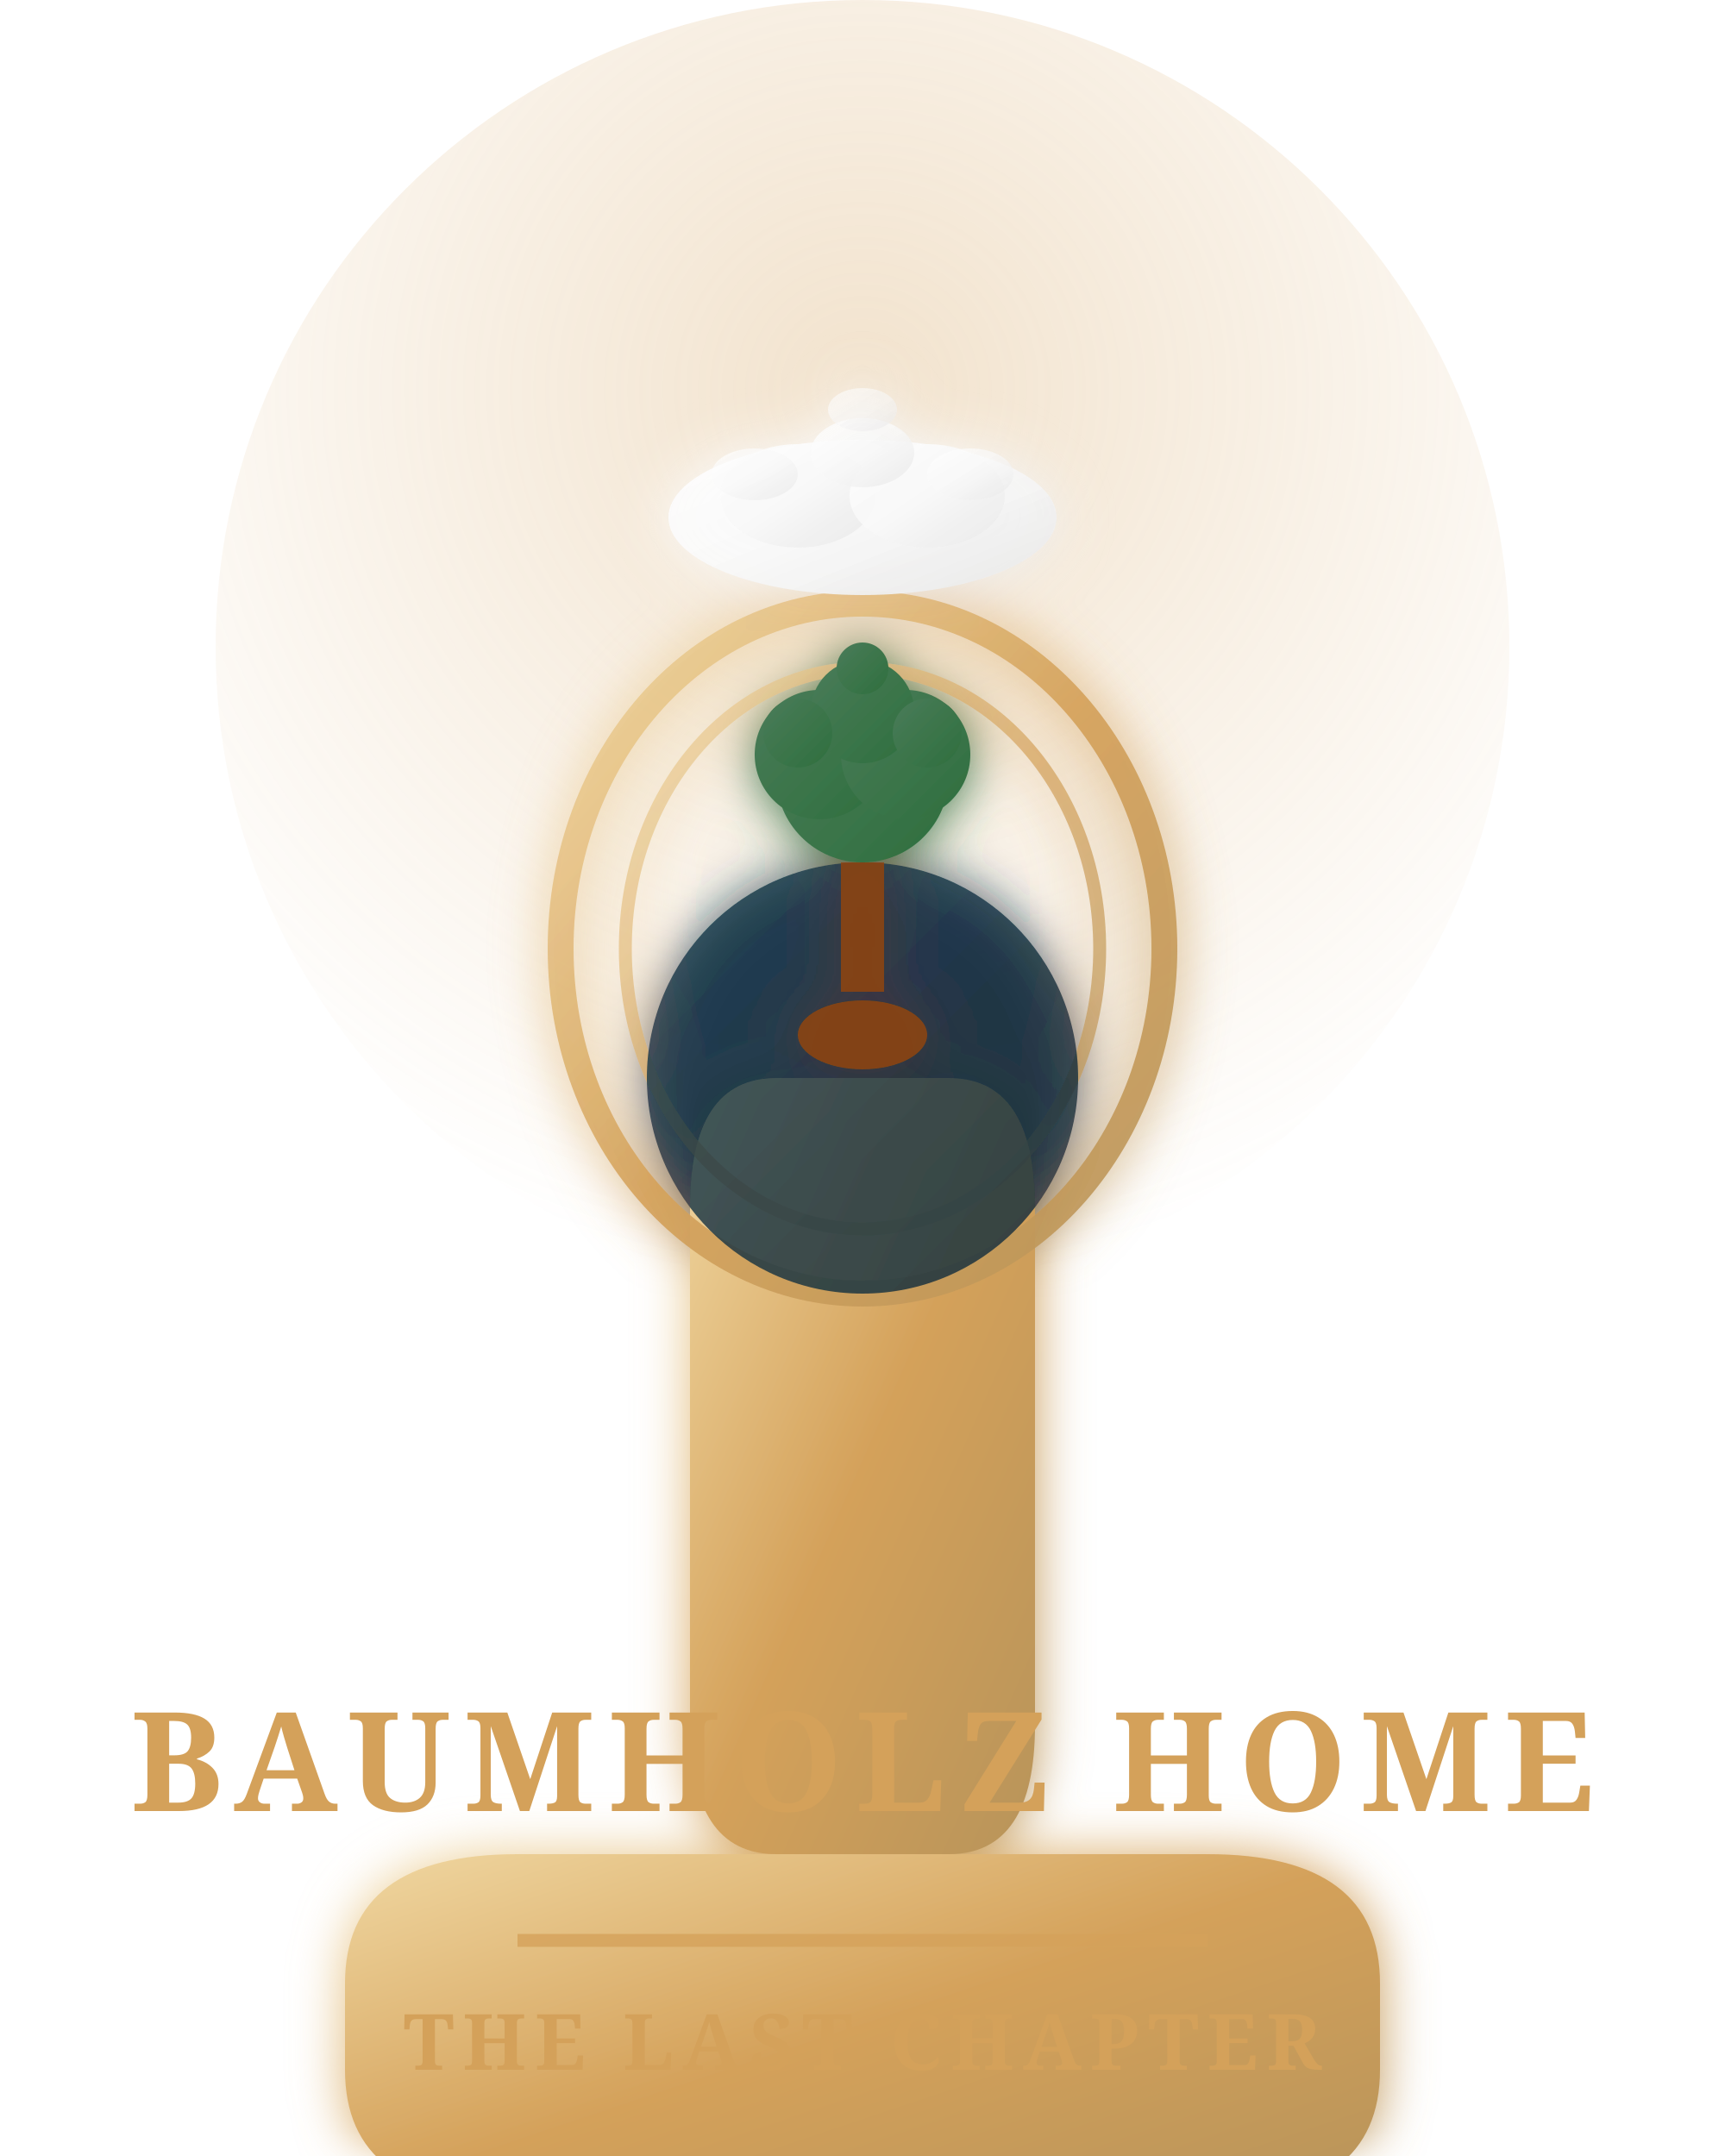
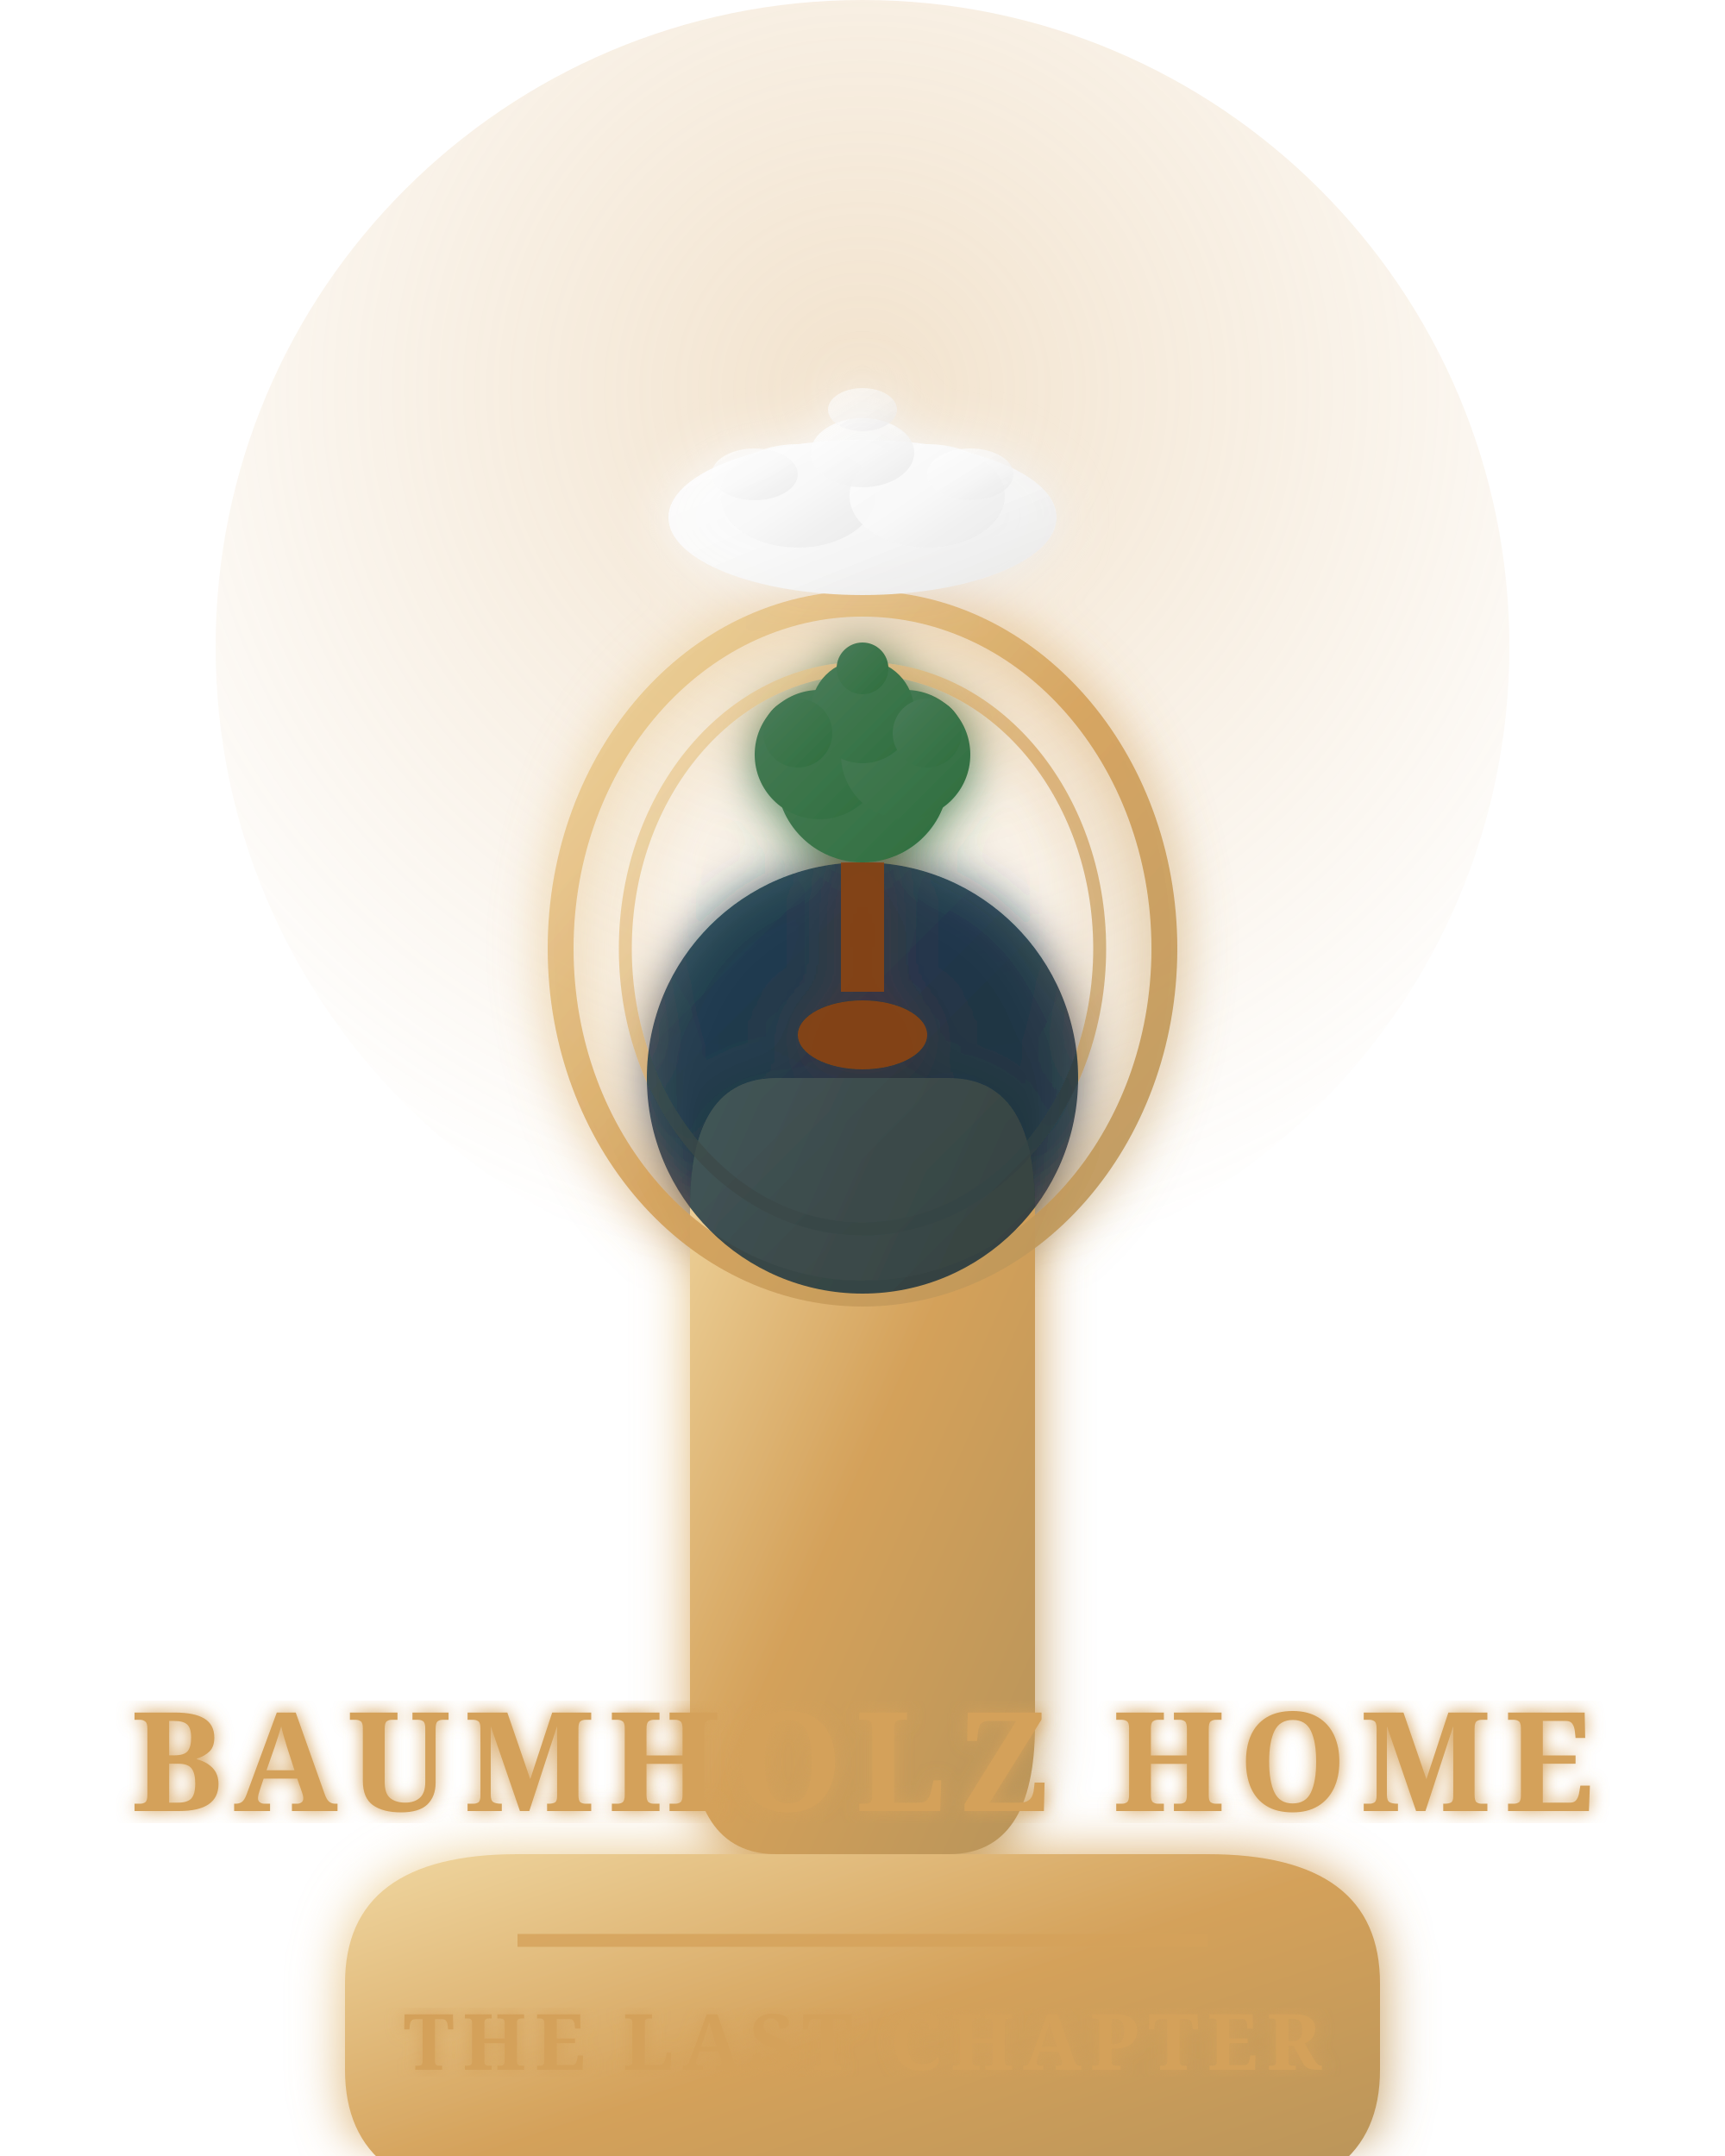
<svg xmlns="http://www.w3.org/2000/svg" viewBox="0 0 400 500" width="400" height="500" role="img" aria-label="Baumholz Home - The Last Chapter">
  <defs>
    <linearGradient id="goldGradient" x1="0%" y1="0%" x2="100%" y2="100%">
      <stop offset="0%" stop-color="#F0D7A1" />
      <stop offset="50%" stop-color="#D4A15A" />
      <stop offset="100%" stop-color="#B8945A" />
    </linearGradient>
    <filter id="glow">
      <feGaussianBlur stdDeviation="6" result="coloredBlur" />
      <feMerge>
        <feMergeNode in="coloredBlur" />
        <feMergeNode in="SourceGraphic" />
      </feMerge>
    </filter>
    <linearGradient id="treeGradient" x1="0%" y1="0%" x2="100%" y2="100%">
      <stop offset="0%" stop-color="#4A7C59" />
      <stop offset="100%" stop-color="#2F6F3E" />
    </linearGradient>
    <linearGradient id="waterGradient" x1="0%" y1="0%" x2="100%" y2="100%">
      <stop offset="0%" stop-color="#1A3A4A" />
      <stop offset="100%" stop-color="#0F2A3A" />
    </linearGradient>
    <linearGradient id="foamGradient" x1="0%" y1="0%" x2="100%" y2="100%">
      <stop offset="0%" stop-color="#FFFFFF" />
      <stop offset="50%" stop-color="#F8F8F8" />
      <stop offset="100%" stop-color="#E8E8E8" />
    </linearGradient>
    <radialGradient id="bgGlow" cx="50%" cy="30%" r="70%">
      <stop offset="0%" stop-color="#D4A15A" stop-opacity="0.3" />
      <stop offset="100%" stop-color="#D4A15A" stop-opacity="0" />
    </radialGradient>
+     <filter id="textGlow">
+       <feGaussianBlur stdDeviation="2" result="coloredBlur" />
+       <feMerge>
+         <feMergeNode in="coloredBlur" />
+         <feMergeNode in="SourceGraphic" />
+       </feMerge>
+     </filter>
  </defs>
  <circle cx="200" cy="150" r="150" fill="url(#bgGlow)" />
  <g filter="url(#glow)">
    <path d="M160 400 L160 280 Q160 250 180 250 L220 250 Q240 250 240 280 L240 400 Q240 430 220 430 L180 430 Q160 430 160 400 Z" fill="url(#goldGradient)" />
    <path d="M120 430 L280 430 Q320 430 320 460 L320 480 Q320 510 280 510 L120 510 Q80 510 80 480 L80 460 Q80 430 120 430 Z" fill="url(#goldGradient)" />
    <ellipse cx="200" cy="220" rx="70" ry="80" fill="none" stroke="url(#goldGradient)" stroke-width="6" opacity="0.9" />
    <ellipse cx="200" cy="220" rx="55" ry="65" fill="none" stroke="url(#goldGradient)" stroke-width="3" opacity="0.7" />
    <ellipse cx="200" cy="250" rx="50" ry="50" fill="url(#waterGradient)" opacity="0.8" />
    <ellipse cx="200" cy="240" rx="15" ry="8" fill="#8B4513" opacity="0.9" />
    <rect x="195" y="200" width="10" height="30" fill="#8B4513" opacity="0.9" />
    <circle cx="200" cy="180" r="20" fill="url(#treeGradient)" />
    <circle cx="190" cy="175" r="15" fill="url(#treeGradient)" />
    <circle cx="210" cy="175" r="15" fill="url(#treeGradient)" />
    <circle cx="200" cy="165" r="12" fill="url(#treeGradient)" />
    <circle cx="185" cy="170" r="8" fill="url(#treeGradient)" />
    <circle cx="215" cy="170" r="8" fill="url(#treeGradient)" />
    <circle cx="200" cy="155" r="6" fill="url(#treeGradient)" />
    <ellipse cx="200" cy="120" rx="45" ry="18" fill="url(#foamGradient)" opacity="0.95" />
    <ellipse cx="185" cy="115" rx="18" ry="12" fill="url(#foamGradient)" opacity="0.9" />
    <ellipse cx="215" cy="115" rx="18" ry="12" fill="url(#foamGradient)" opacity="0.9" />
    <ellipse cx="200" cy="105" rx="12" ry="8" fill="url(#foamGradient)" opacity="0.8" />
    <ellipse cx="175" cy="110" rx="10" ry="6" fill="url(#foamGradient)" opacity="0.7" />
    <ellipse cx="225" cy="110" rx="10" ry="6" fill="url(#foamGradient)" opacity="0.7" />
    <ellipse cx="200" cy="95" rx="8" ry="5" fill="url(#foamGradient)" opacity="0.6" />
  </g>
-   <text x="200" y="420" text-anchor="middle" font-family="Cinzel, serif" font-size="32" font-weight="700" fill="#D4A15A" letter-spacing="3">
+   <text x="200" y="420" text-anchor="middle" font-family="Cinzel, serif" font-size="32" font-weight="700" fill="#D4A15A" letter-spacing="3" filter="url(#textGlow)">
    BAUMHOLZ HOME
  </text>
  <line x1="120" y1="450" x2="280" y2="450" stroke="#D4A15A" stroke-width="3" opacity="0.8" />
-   <text x="200" y="480" text-anchor="middle" font-family="Cinzel, serif" font-size="18" font-weight="600" fill="#D4A15A" letter-spacing="2">
+   <text x="200" y="480" text-anchor="middle" font-family="Cinzel, serif" font-size="18" font-weight="600" fill="#D4A15A" letter-spacing="2" filter="url(#textGlow)">
    THE LAST CHAPTER
  </text>
</svg>
